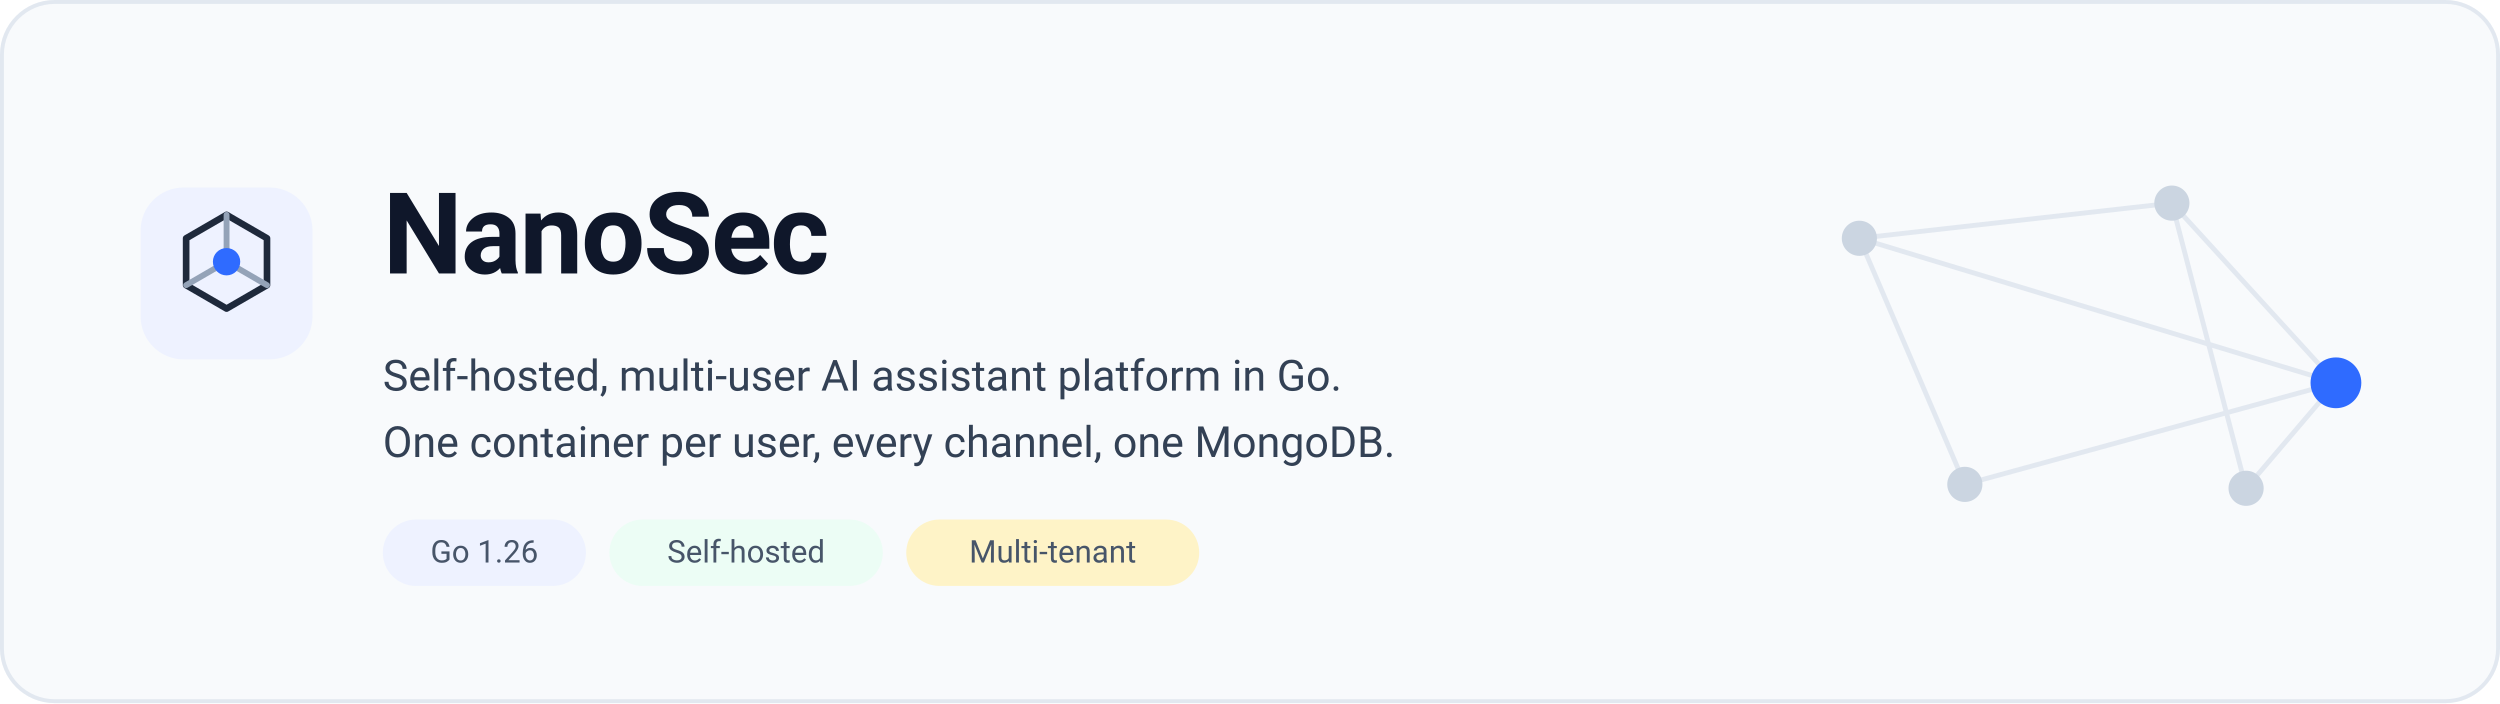
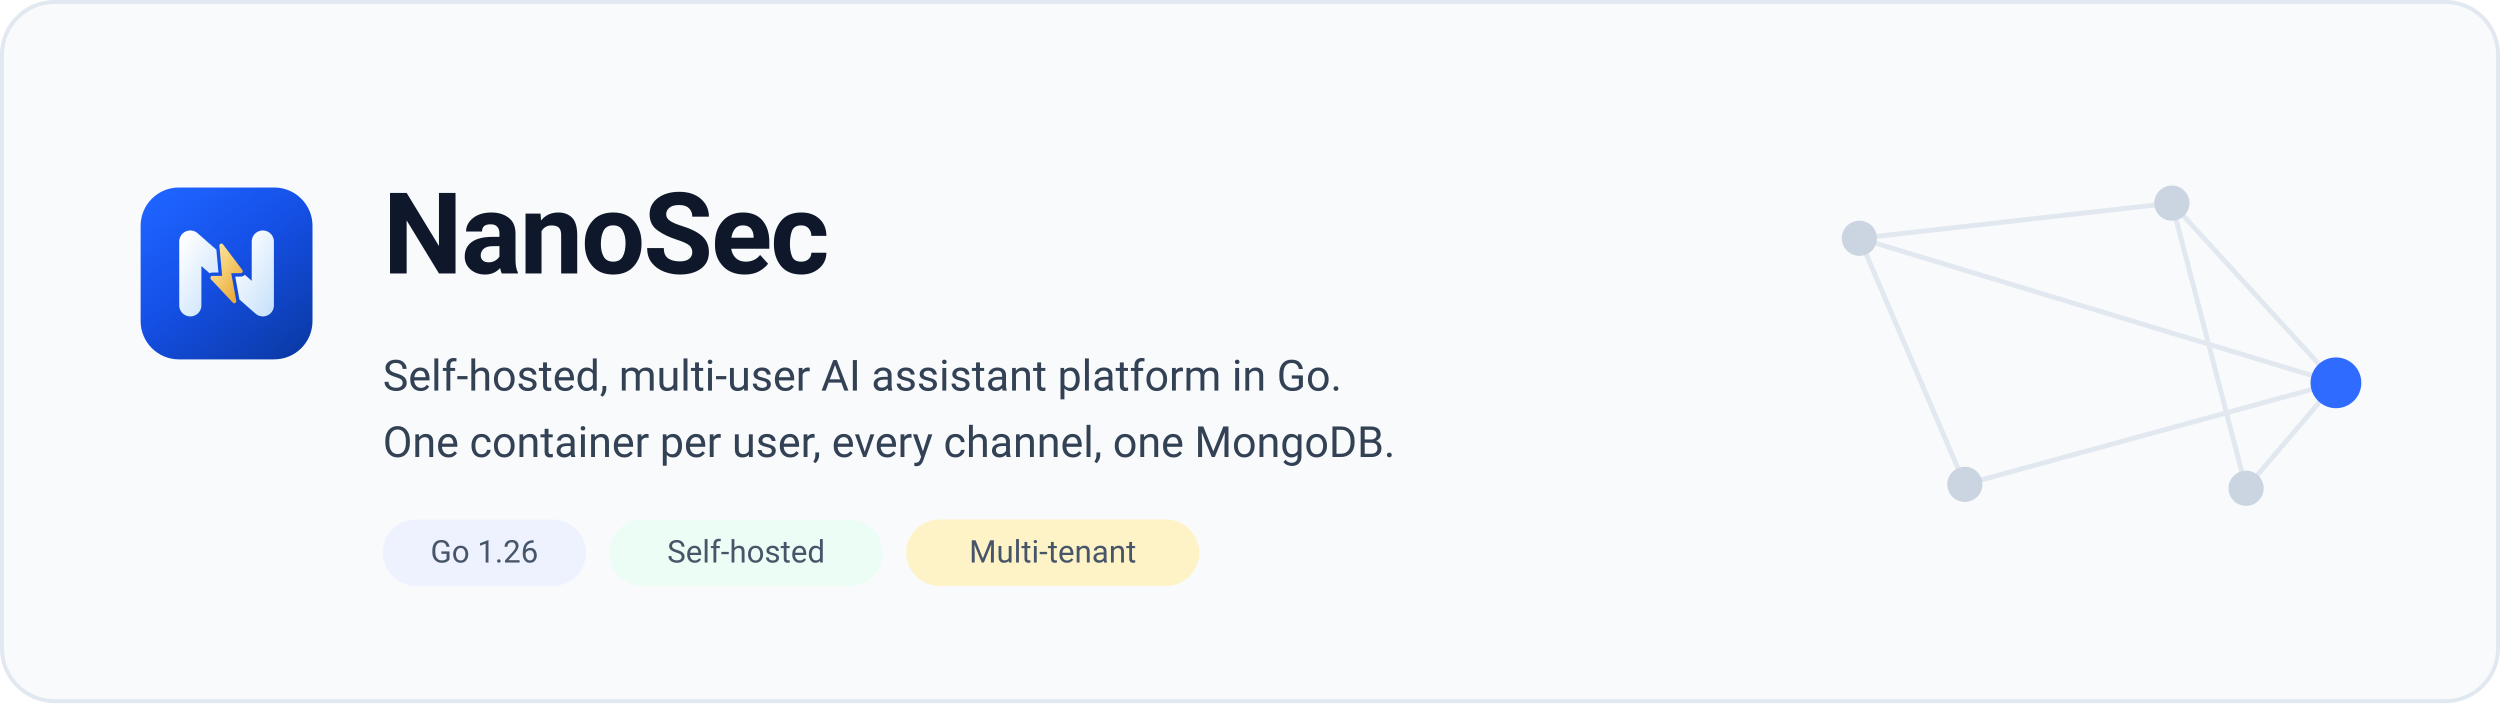
<svg xmlns="http://www.w3.org/2000/svg" viewBox="0 0 1280 360" width="1280" height="360" role="img" aria-label="NanoSec — self-hosted, multi-user AI assistant platform in Go">
  <rect x="0" y="0" width="1280" height="360" rx="28" fill="#F8FAFC" />
  <rect x="1" y="1" width="1278" height="358" rx="27" fill="none" stroke="#E2E8F0" stroke-width="2" />
-   <g transform="translate(72 96)">
-     <rect x="0" y="0" width="88" height="88" rx="22" fill="#EEF2FF" />
-     <path d="M44 14 L64.7 26 L64.7 50 L44 62 L23.3 50 L23.3 26 Z" fill="none" stroke="#1E293B" stroke-width="3.4" stroke-linejoin="round" />
-     <g stroke="#94A3B8" stroke-width="3" stroke-linecap="round">
-       <line x1="44" y1="38" x2="44" y2="14" />
-       <line x1="44" y1="38" x2="23.3" y2="50" />
-       <line x1="44" y1="38" x2="64.7" y2="50" />
+   <g transform="translate(72 96) scale(0.171875)">
+     <defs>
+       <linearGradient id="nbg" x1="0.12" y1="0.05" x2="0.85" y2="1">
+         <stop offset="0" stop-color="#1E63FF" />
+         <stop offset="0.45" stop-color="#1550E6" />
+         <stop offset="1" stop-color="#0B3AA8" />
+       </linearGradient>
+       <linearGradient id="nink" x1="0.12" y1="0.05" x2="0.85" y2="1">
+         <stop offset="0" stop-color="#FFFFFF" />
+         <stop offset="1" stop-color="#C9E2FB" />
+       </linearGradient>
+       <linearGradient id="ngold" x1="0.12" y1="0.05" x2="0.85" y2="1">
+         <stop offset="0" stop-color="#FBE39C" />
+         <stop offset="0.45" stop-color="#F5CB6D" />
+         <stop offset="1" stop-color="#E9A63A" />
+       </linearGradient>
+     </defs>
+     <rect width="512" height="512" rx="114" fill="url(#nbg)" />
+     <g fill="url(#nink)">
+       <path d="M151.4 128.2 L154.6 128.7 L157.8 129.5 L160.8 130.6 L163.7 132 L166.5 133.7 L169.8 136.2 L225.7 185.4 L231.8 253.3 L213.8 253.3 L210.6 253.6 L208.4 254.2 L206.3 255.1 L205.6 255.6 L181 234 L181 351 L180.8 354.2 L180.4 357.5 L179.6 360.6 L178.5 363.7 L177.1 366.6 L175.4 369.4 L173.5 372 L171.3 374.4 L168.9 376.6 L166.3 378.5 L163.5 380.2 L160.5 381.5 L157.4 382.6 L154.3 383.4 L151.1 383.9 L147.8 384 L144.6 383.8 L141.4 383.3 L138.2 382.5 L135.2 381.4 L132.3 380 L129.5 378.3 L126.9 376.4 L124.5 374.2 L122.3 371.7 L120.4 369.1 L118.8 366.3 L117.4 363.4 L116.3 360.3 L115.6 357.1 L115.1 353.9 L115 351 L115 161 L115.2 157.8 L115.6 154.5 L116.4 151.4 L117.5 148.3 L118.9 145.4 L120.6 142.6 L122.5 140 L124.7 137.6 L127.1 135.4 L129.8 133.5 L132.5 131.8 L135.5 130.5 L138.6 129.4 L141.7 128.6 L144.9 128.1 L148.2 128 Z" />
+       <path d="M367.4 128.2 L370.6 128.7 L373.8 129.5 L376.8 130.6 L379.7 132 L382.5 133.7 L385.1 135.6 L387.5 137.8 L389.7 140.3 L391.6 142.9 L393.2 145.7 L394.6 148.6 L395.7 151.7 L396.4 154.9 L396.9 158.1 L397 161 L397 351 L396.8 354.2 L396.4 357.5 L395.6 360.6 L394.5 363.7 L393.1 366.6 L391.4 369.4 L389.5 372 L387.3 374.4 L384.9 376.6 L382.3 378.5 L379.5 380.2 L376.5 381.5 L373.4 382.6 L370.3 383.4 L367.1 383.9 L363.8 384 L360.6 383.8 L357.4 383.3 L354.2 382.5 L351.2 381.4 L348.3 380 L345.5 378.3 L342.2 375.8 L294.3 333.7 L281.9 265.4 L298.2 265.4 L299.8 265.3 L302 264.9 L304.1 264.2 L306.2 263.3 L308.1 262 L309.8 260.5 L310.3 259.8 L331 278 L331 161 L331.2 157.8 L331.6 154.5 L332.4 151.4 L333.5 148.3 L334.9 145.4 L336.6 142.6 L338.5 140 L340.7 137.6 L343.1 135.4 L345.8 133.5 L348.5 131.8 L351.5 130.5 L354.6 129.4 L357.7 128.6 L360.9 128.1 L364.2 128 Z" />
    </g>
-     <circle cx="44" cy="38" r="7" fill="#2F6BFF" />
+     <path d="M240.64 173 L298.24 249.36 L262.72 249.36 L279.04 339 L213.76 269.28 L249.28 269.28 Z" fill="url(#ngold)" stroke="url(#ngold)" stroke-width="12" stroke-linejoin="round" stroke-linecap="round" />
  </g>
  <text x="196" y="140" font-family="ui-sans-serif, system-ui, -apple-system, 'Segoe UI', Roboto, Arial, sans-serif" font-size="58" font-weight="700" fill="#0F172A" letter-spacing="-1">NanoSec</text>
  <text x="196" y="200" font-family="ui-sans-serif, system-ui, -apple-system, 'Segoe UI', Roboto, Arial, sans-serif" font-size="22" fill="#334155">Self-hosted, multi-user AI assistant platform in Go.</text>
  <text x="196" y="234" font-family="ui-sans-serif, system-ui, -apple-system, 'Segoe UI', Roboto, Arial, sans-serif" font-size="22" fill="#334155">One container per user, every channel, one MongoDB.</text>
  <g font-family="ui-sans-serif, system-ui, -apple-system, 'Segoe UI', Roboto, Arial, sans-serif" font-size="16" fill="#475569">
    <rect x="196" y="266" width="104" height="34" rx="17" fill="#EEF2FF" />
    <text x="248" y="288" text-anchor="middle">Go 1.26</text>
    <rect x="312" y="266" width="140" height="34" rx="17" fill="#ECFDF5" />
    <text x="382" y="288" text-anchor="middle">Self-hosted</text>
    <rect x="464" y="266" width="150" height="34" rx="17" fill="#FEF3C7" />
    <text x="539" y="288" text-anchor="middle">Multi-tenant</text>
  </g>
  <g stroke="#E2E8F0" stroke-width="2.5">
    <line x1="952" y1="122" x2="1112" y2="104" />
    <line x1="952" y1="122" x2="1006" y2="248" />
    <line x1="1112" y1="104" x2="1196" y2="196" />
    <line x1="1006" y1="248" x2="1196" y2="196" />
    <line x1="952" y1="122" x2="1196" y2="196" />
    <line x1="1112" y1="104" x2="1150" y2="250" />
    <line x1="1150" y1="250" x2="1196" y2="196" />
  </g>
  <circle cx="952" cy="122" r="9" fill="#CBD5E1" />
  <circle cx="1112" cy="104" r="9" fill="#CBD5E1" />
  <circle cx="1006" cy="248" r="9" fill="#CBD5E1" />
  <circle cx="1150" cy="250" r="9" fill="#CBD5E1" />
  <circle cx="1196" cy="196" r="13" fill="#2F6BFF" />
</svg>
